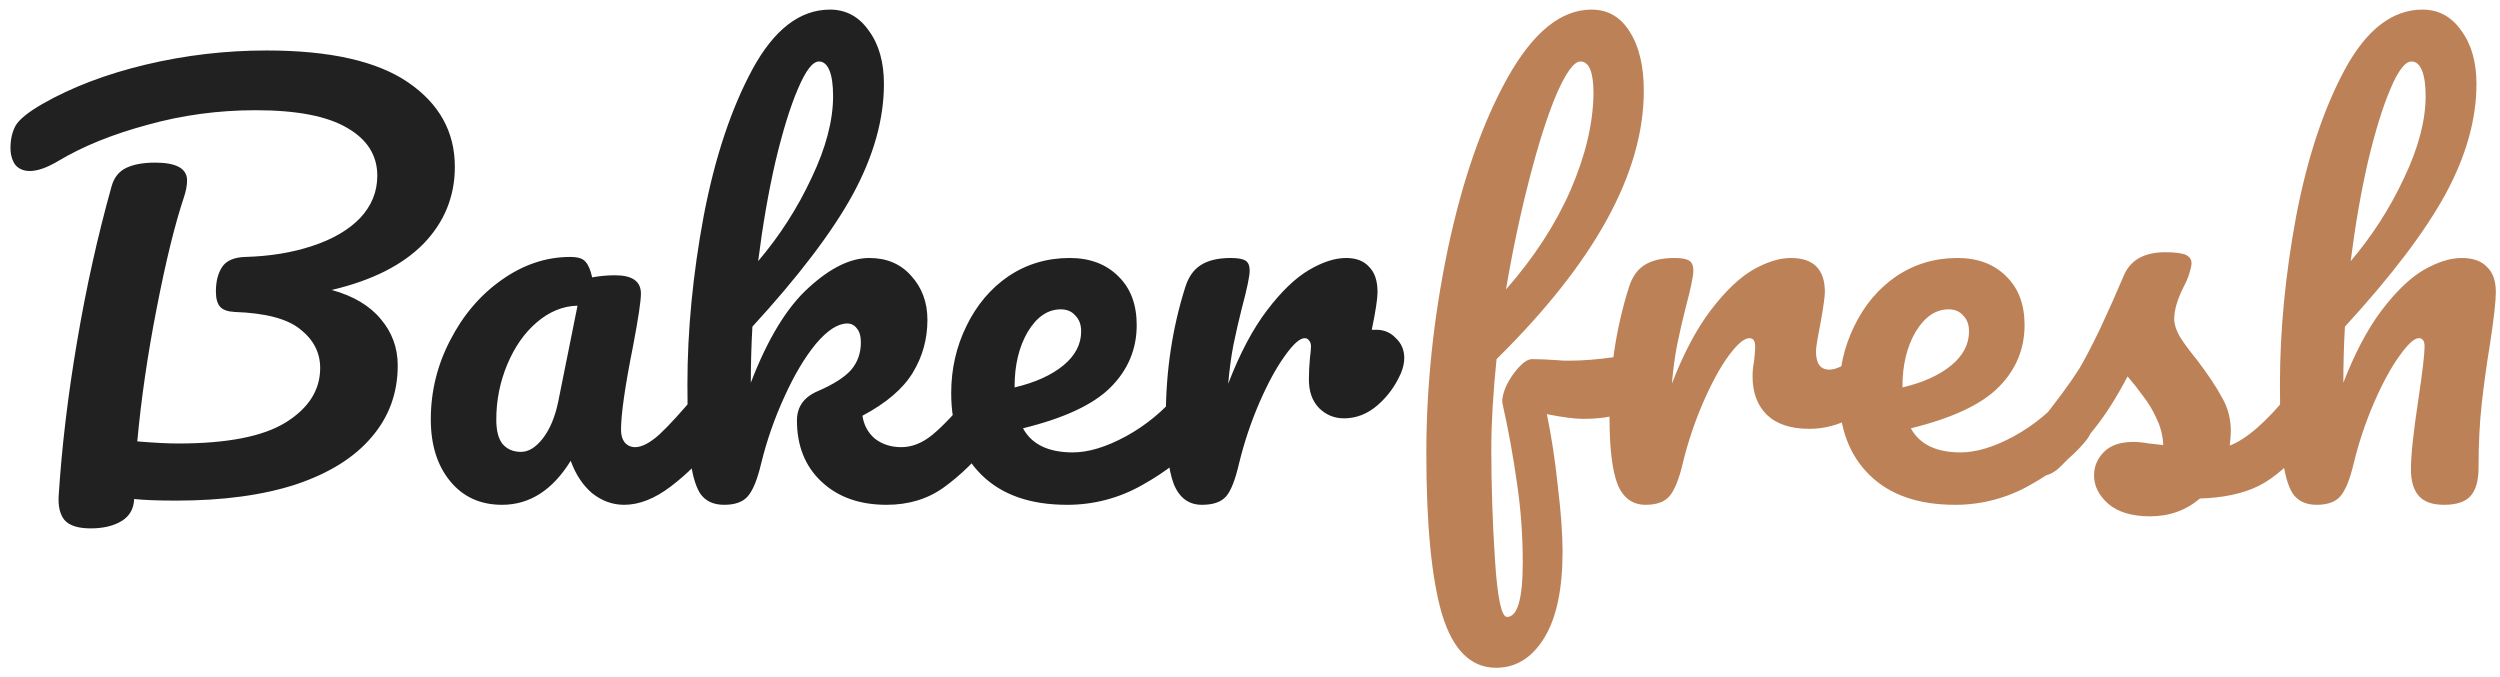
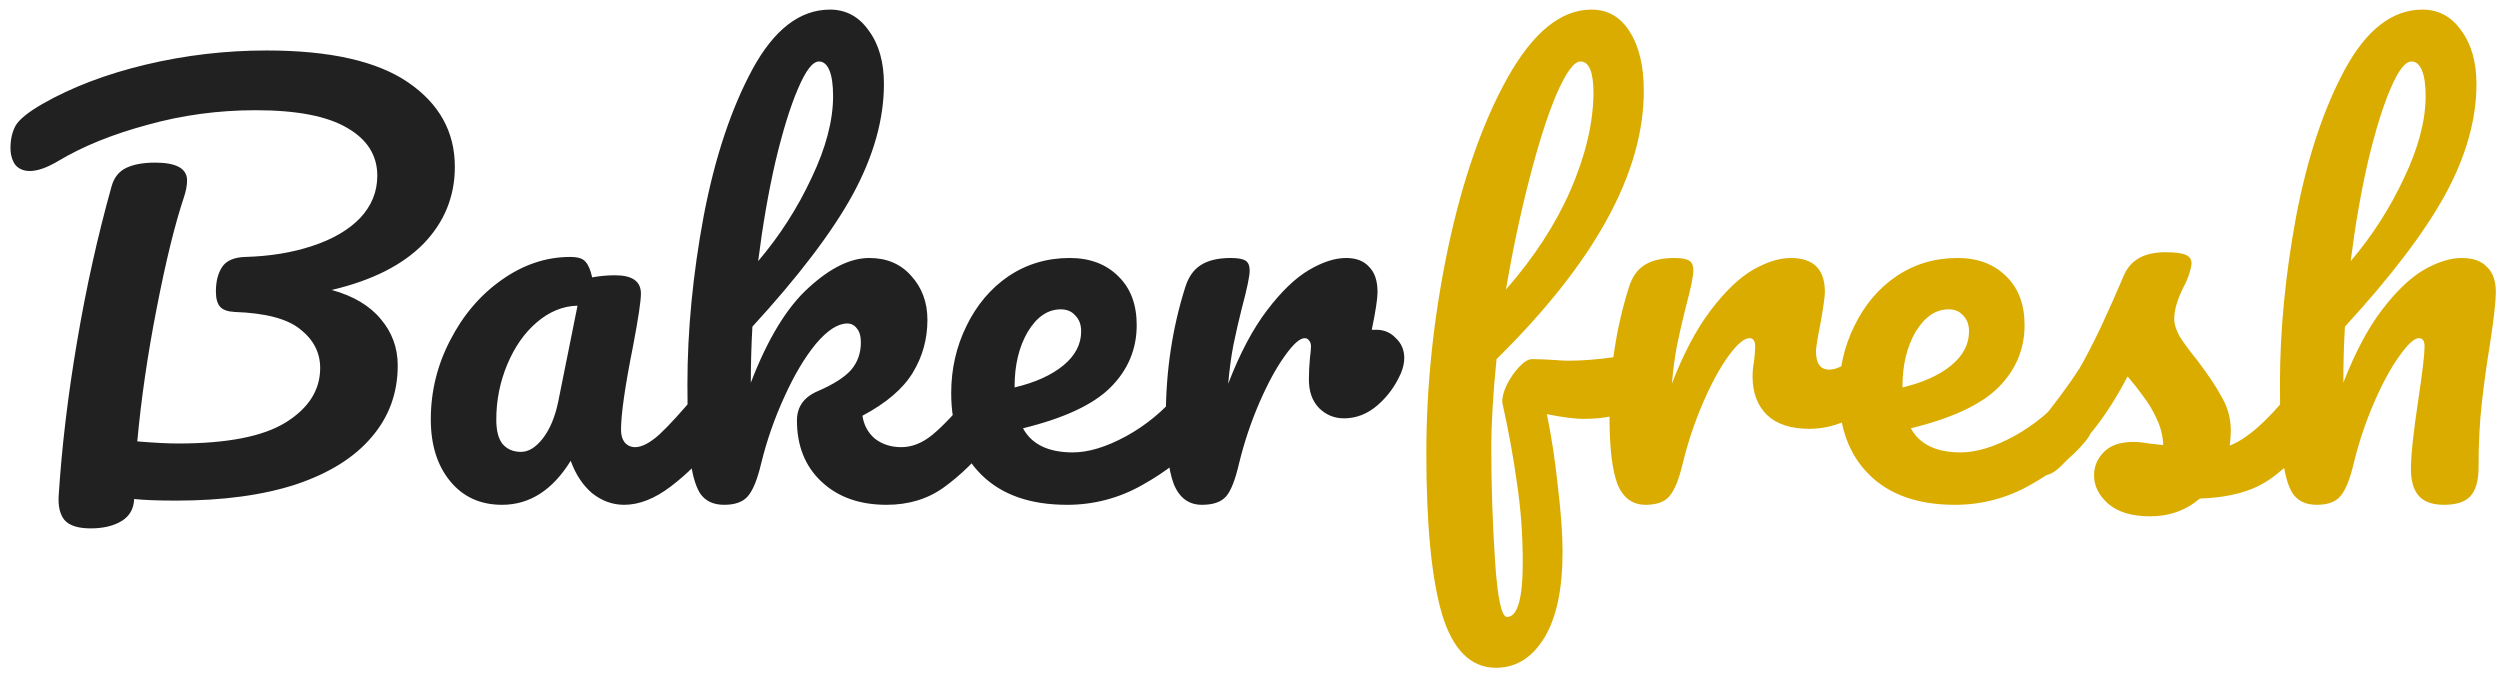
<svg xmlns="http://www.w3.org/2000/svg" width="229" height="62" viewBox="0 0 229 62" fill="none">
  <path d="M41.664 15.28c0 2.72-.96 5.072-2.88 7.056-1.92 1.952-4.72 3.36-8.4 4.224 1.984.544 3.488 1.44 4.512 2.688 1.024 1.216 1.536 2.624 1.536 4.224 0 2.528-.8 4.72-2.4 6.576-1.568 1.856-3.872 3.296-6.912 4.32-3.04.992-6.704 1.488-10.992 1.488-1.6 0-2.88-.048-3.84-.144-.032.896-.416 1.568-1.152 2.016-.736.448-1.68.672-2.832.672s-1.952-.256-2.4-.768c-.416-.512-.592-1.264-.528-2.256.288-4.48.848-9.168 1.68-14.064.832-4.928 1.888-9.68 3.168-14.256.224-.8.672-1.36 1.344-1.68.672-.32 1.552-.48 2.64-.48 1.952 0 2.928.544 2.928 1.632 0 .448-.096.96-.288 1.536-.832 2.496-1.664 5.888-2.496 10.176-.832 4.256-1.424 8.32-1.776 12.192 1.536.128 2.784.192 3.744.192 4.48 0 7.76-.64 9.84-1.92 2.112-1.312 3.168-2.976 3.168-4.992 0-1.408-.608-2.592-1.824-3.552-1.184-.96-3.184-1.488-6-1.584-.64-.032-1.088-.192-1.344-.48s-.384-.752-.384-1.392c0-.928.192-1.68.576-2.256.384-.576 1.088-.88 2.112-.912 2.272-.064 4.32-.4 6.144-1.008 1.856-.608 3.312-1.456 4.368-2.544 1.056-1.12 1.584-2.416 1.584-3.888 0-1.856-.912-3.312-2.736-4.368-1.824-1.088-4.624-1.632-8.4-1.632-3.424 0-6.736.448-9.936 1.344-3.2.864-5.92 1.968-8.16 3.312-1.024.608-1.888.912-2.592.912-.576 0-1.024-.192-1.344-.576-.288-.416-.432-.928-.432-1.536 0-.8.16-1.488.48-2.064.352-.576 1.168-1.232 2.448-1.968 2.688-1.536 5.84-2.736 9.456-3.6a47.545 47.545 0 0111.088-1.296c5.792 0 10.112.976 12.96 2.928 2.848 1.952 4.272 4.528 4.272 7.728zm4.325 30.96c-1.984 0-3.568-.72-4.752-2.16-1.184-1.44-1.776-3.328-1.776-5.664 0-2.56.592-4.976 1.776-7.248 1.184-2.304 2.752-4.144 4.704-5.52 1.984-1.408 4.08-2.112 6.288-2.112.704 0 1.168.144 1.392.432.256.256.464.736.624 1.44a11.27 11.27 0 012.112-.192c1.568 0 2.352.56 2.352 1.68 0 .672-.24 2.272-.72 4.8-.736 3.68-1.104 6.24-1.104 7.68 0 .48.112.864.336 1.152.256.288.576.432.96.432.608 0 1.344-.384 2.208-1.152.864-.8 2.032-2.08 3.504-3.84.384-.448.816-.672 1.296-.672.416 0 .736.192.96.576.256.384.384.912.384 1.584 0 1.28-.304 2.272-.912 2.976-1.312 1.632-2.704 3.008-4.176 4.128s-2.896 1.68-4.272 1.68c-1.056 0-2.032-.352-2.928-1.056-.864-.736-1.52-1.728-1.968-2.976-1.664 2.688-3.76 4.032-6.288 4.032zm1.728-4.848c.704 0 1.376-.416 2.016-1.248.64-.832 1.104-1.936 1.392-3.312L52.901 28c-1.344.032-2.592.544-3.744 1.536-1.12.96-2.016 2.24-2.688 3.84a13.005 13.005 0 00-1.008 5.088c0 .992.192 1.728.576 2.208.416.48.976.72 1.68.72zm42.66-6.096c.415 0 .735.192.96.576.255.384.383.912.383 1.584 0 1.28-.304 2.272-.912 2.976-1.44 1.76-2.896 3.168-4.368 4.224-1.472 1.056-3.216 1.584-5.232 1.584-2.464 0-4.448-.704-5.952-2.112C73.752 42.72 73 40.848 73 38.512c0-1.248.64-2.144 1.92-2.688 1.408-.608 2.416-1.248 3.024-1.92.608-.704.912-1.552.912-2.544 0-.576-.128-1.008-.384-1.296a1.047 1.047 0 00-.864-.432c-.864 0-1.824.624-2.88 1.872-1.024 1.248-1.984 2.864-2.88 4.848a33.875 33.875 0 00-2.112 6.048c-.352 1.504-.768 2.528-1.248 3.072-.448.512-1.168.768-2.16.768-.992 0-1.728-.352-2.208-1.056-.448-.736-.752-1.856-.912-3.36-.16-1.504-.24-3.712-.24-6.624 0-4.928.496-10.064 1.488-15.408 1.024-5.344 2.512-9.824 4.464-13.44C70.904 2.704 73.272.88 76.024.88c1.472 0 2.656.64 3.552 1.92.928 1.248 1.392 2.88 1.392 4.896 0 3.232-.944 6.592-2.832 10.08-1.888 3.456-4.96 7.504-9.216 12.144a89.201 89.201 0 00-.144 5.136c1.536-4 3.296-6.896 5.28-8.688 1.984-1.824 3.84-2.736 5.568-2.736 1.6 0 2.88.544 3.84 1.632.992 1.088 1.488 2.432 1.488 4.032 0 1.76-.448 3.376-1.344 4.848-.896 1.472-2.432 2.784-4.608 3.936.128.864.512 1.568 1.152 2.112.672.512 1.472.768 2.4.768.992 0 1.952-.384 2.88-1.152.928-.768 2.144-2.048 3.648-3.84.384-.448.816-.672 1.296-.672zM75.016 5.632c-.577 0-1.217.832-1.92 2.496-.705 1.632-1.393 3.856-2.065 6.672-.64 2.784-1.168 5.824-1.584 9.12a33.69 33.69 0 004.896-7.632c1.312-2.752 1.968-5.248 1.968-7.488 0-1.024-.112-1.808-.336-2.352-.224-.544-.544-.816-.96-.816zm34.242 29.664c.416 0 .736.192.96.576.256.384.384.912.384 1.584 0 1.28-.304 2.272-.912 2.976-1.184 1.44-2.864 2.768-5.04 3.984a13.783 13.783 0 01-6.912 1.824c-3.36 0-5.968-.912-7.824-2.736-1.856-1.824-2.784-4.32-2.784-7.488 0-2.208.464-4.256 1.392-6.144.928-1.92 2.208-3.44 3.84-4.56 1.664-1.12 3.536-1.68 5.616-1.68 1.856 0 3.344.56 4.464 1.68 1.12 1.088 1.68 2.576 1.68 4.464 0 2.208-.8 4.112-2.4 5.712-1.568 1.568-4.24 2.816-8.016 3.744.8 1.472 2.32 2.208 4.56 2.208 1.44 0 3.072-.496 4.896-1.488a16.468 16.468 0 004.8-3.984c.384-.448.816-.672 1.296-.672zm-12.096-6.96c-1.184 0-2.192.688-3.024 2.064-.8 1.376-1.2 3.04-1.2 4.992v.096c1.888-.448 3.376-1.12 4.464-2.016 1.088-.896 1.632-1.936 1.632-3.12 0-.608-.176-1.088-.528-1.44-.32-.384-.768-.576-1.344-.576zm28.924 1.872c.704 0 1.296.256 1.776.768.512.48.768 1.088.768 1.824 0 .416-.096.864-.288 1.344-.512 1.184-1.232 2.176-2.16 2.976-.928.8-1.952 1.2-3.072 1.2-.896 0-1.664-.32-2.304-.96-.608-.64-.912-1.504-.912-2.592 0-.608.032-1.264.096-1.968.064-.512.096-.864.096-1.056 0-.256-.064-.448-.192-.576a.456.456 0 00-.384-.192c-.448 0-1.056.544-1.824 1.632-.768 1.056-1.536 2.464-2.304 4.224a34.479 34.479 0 00-1.872 5.568c-.352 1.536-.752 2.56-1.2 3.072-.448.512-1.184.768-2.208.768-1.216 0-2.08-.64-2.592-1.92-.48-1.28-.72-3.328-.72-6.144 0-4.16.592-8.112 1.776-11.856.288-.928.752-1.6 1.392-2.016.672-.448 1.6-.672 2.784-.672.64 0 1.088.08 1.344.24.256.16.384.464.384.912 0 .512-.24 1.664-.72 3.456a73.65 73.65 0 00-.768 3.36c-.192.96-.352 2.144-.48 3.552 1.056-2.752 2.24-4.992 3.552-6.72 1.312-1.728 2.592-2.96 3.84-3.696 1.248-.736 2.384-1.104 3.408-1.104.928 0 1.632.272 2.112.816.512.512.768 1.28.768 2.304 0 .608-.176 1.76-.528 3.456h.432z" fill="#212121" />
-   <path d="M149.612 32.56c.896 0 1.344.672 1.344 2.016 0 2.528-1.984 3.792-5.952 3.792-.768 0-1.872-.144-3.312-.432.416 1.984.752 4.192 1.008 6.624.288 2.4.432 4.384.432 5.952 0 3.456-.56 6.096-1.68 7.92-1.12 1.824-2.592 2.736-4.416 2.736-2.304 0-3.952-1.632-4.944-4.896-.96-3.264-1.44-8.192-1.44-14.784 0-6.144.656-12.368 1.968-18.672 1.344-6.336 3.168-11.568 5.472-15.696 2.336-4.16 4.896-6.24 7.68-6.24 1.504 0 2.672.672 3.504 2.016.864 1.344 1.296 3.152 1.296 5.424 0 7.52-4.496 15.712-13.488 24.576-.32 3.136-.48 5.888-.48 8.256 0 3.296.112 6.672.336 10.128.224 3.488.592 5.232 1.104 5.232.96 0 1.44-1.664 1.44-4.992 0-2.496-.176-4.912-.528-7.248-.32-2.336-.768-4.8-1.344-7.392-.032-.416.096-.944.384-1.584.32-.64.704-1.2 1.152-1.68.448-.48.848-.72 1.2-.72.64 0 1.408.032 2.304.096.288.032.624.048 1.008.048 1.28 0 2.704-.112 4.272-.336.256-.032.528-.064.816-.096.288-.032.576-.048.864-.048zm-4.848-26.928c-.576 0-1.296.976-2.16 2.928-.832 1.952-1.664 4.544-2.496 7.776-.832 3.2-1.552 6.592-2.16 10.176 2.56-2.912 4.528-5.936 5.904-9.072 1.376-3.168 2.08-6.128 2.112-8.88 0-1.952-.4-2.928-1.2-2.928zm5.979 40.608c-1.216 0-2.08-.64-2.592-1.92-.48-1.28-.72-3.328-.72-6.144 0-4.16.592-8.112 1.776-11.856.288-.928.752-1.6 1.392-2.016.672-.448 1.6-.672 2.784-.672.64 0 1.088.08 1.344.24.256.16.384.464.384.912 0 .512-.24 1.664-.72 3.456a73.65 73.65 0 00-.768 3.36c-.192.96-.352 2.144-.48 3.552 1.056-2.752 2.24-4.992 3.552-6.72 1.312-1.728 2.592-2.96 3.84-3.696 1.28-.736 2.448-1.104 3.504-1.104 2.08 0 3.12 1.04 3.12 3.12 0 .416-.144 1.424-.432 3.024-.256 1.28-.384 2.08-.384 2.4 0 1.12.4 1.68 1.2 1.68.896 0 2.048-.704 3.456-2.112.416-.416.848-.624 1.296-.624.416 0 .736.192.96.576.256.352.384.832.384 1.44 0 1.184-.32 2.112-.96 2.784a13.323 13.323 0 01-3.168 2.4 7.855 7.855 0 01-3.792.96c-1.696 0-2.992-.432-3.888-1.296-.864-.864-1.296-2.032-1.296-3.504 0-.48.048-.96.144-1.44.064-.64.096-1.072.096-1.296 0-.512-.176-.768-.528-.768-.48 0-1.12.544-1.92 1.632-.768 1.056-1.536 2.464-2.304 4.224a34.479 34.479 0 00-1.872 5.568c-.352 1.504-.768 2.528-1.248 3.072-.448.512-1.168.768-2.16.768zm39.844-10.944c.416 0 .736.192.96.576.256.384.384.912.384 1.584 0 1.28-.304 2.272-.912 2.976-1.184 1.44-2.864 2.768-5.04 3.984a13.783 13.783 0 01-6.912 1.824c-3.36 0-5.968-.912-7.824-2.736-1.856-1.824-2.784-4.32-2.784-7.488 0-2.208.464-4.256 1.392-6.144.928-1.92 2.208-3.44 3.84-4.56 1.664-1.12 3.536-1.68 5.616-1.68 1.856 0 3.344.56 4.464 1.68 1.12 1.088 1.68 2.576 1.68 4.464 0 2.208-.8 4.112-2.4 5.712-1.568 1.568-4.24 2.816-8.016 3.744.8 1.472 2.32 2.208 4.56 2.208 1.44 0 3.072-.496 4.896-1.488a16.468 16.468 0 004.8-3.984c.384-.448.816-.672 1.296-.672zm-12.096-6.96c-1.184 0-2.192.688-3.024 2.064-.8 1.376-1.2 3.04-1.2 4.992v.096c1.888-.448 3.376-1.12 4.464-2.016 1.088-.896 1.632-1.936 1.632-3.12 0-.608-.176-1.088-.528-1.44-.32-.384-.768-.576-1.344-.576zm18.46 18.96c-1.664 0-2.944-.384-3.84-1.152-.864-.768-1.296-1.632-1.296-2.592 0-.832.304-1.552.912-2.16.608-.608 1.504-.912 2.688-.912.416 0 .896.048 1.44.144l1.296.144a5.92 5.92 0 00-.576-2.352c-.32-.736-.736-1.44-1.248-2.112a26.103 26.103 0 00-1.44-1.824c-.992 1.888-1.984 3.456-2.976 4.704a33.09 33.09 0 01-3.168 3.552c-.576.576-1.184.864-1.824.864-.512 0-.928-.176-1.248-.528-.32-.384-.48-.848-.48-1.392 0-.64.224-1.232.672-1.776l.624-.768c1.76-2.176 3.088-3.968 3.984-5.376.544-.928 1.184-2.16 1.92-3.696a137.473 137.473 0 002.16-4.848c.608-1.408 1.872-2.112 3.792-2.112.896 0 1.52.08 1.872.24.352.16.528.416.528.768 0 .192-.064.496-.192.912a6.937 6.937 0 01-.528 1.248c-.576 1.152-.864 2.128-.864 2.928 0 .48.16 1.008.48 1.584.352.576.88 1.296 1.584 2.16 1.024 1.344 1.792 2.496 2.304 3.456.544.928.816 1.952.816 3.072 0 .32-.032.768-.096 1.344 1.568-.608 3.408-2.224 5.52-4.848.384-.448.816-.672 1.296-.672.416 0 .736.192.96.576.256.384.384.912.384 1.584 0 1.216-.304 2.208-.912 2.976-1.6 1.984-3.136 3.344-4.608 4.08-1.44.704-3.232 1.088-5.376 1.152-1.28 1.088-2.8 1.632-4.56 1.632zm28.548-23.664c1.024 0 1.792.272 2.304.816.544.512.816 1.28.816 2.304 0 .832-.176 2.4-.528 4.704-.32 1.952-.576 3.808-.768 5.568-.192 1.728-.288 3.664-.288 5.808 0 1.216-.256 2.096-.768 2.64-.48.512-1.28.768-2.4.768-1.056 0-1.824-.272-2.304-.816-.48-.544-.72-1.36-.72-2.448 0-1.28.224-3.392.672-6.336.384-2.56.576-4.192.576-4.896 0-.512-.176-.768-.528-.768-.416 0-1.008.544-1.776 1.632-.768 1.056-1.536 2.464-2.304 4.224a34.479 34.479 0 00-1.872 5.568c-.352 1.504-.768 2.528-1.248 3.072-.448.512-1.168.768-2.16.768-.992 0-1.728-.352-2.208-1.056-.448-.736-.752-1.856-.912-3.36-.16-1.504-.24-3.712-.24-6.624 0-4.928.496-10.064 1.488-15.408 1.024-5.344 2.512-9.824 4.464-13.44 1.984-3.648 4.352-5.472 7.104-5.472 1.472 0 2.656.64 3.552 1.92.928 1.248 1.392 2.88 1.392 4.896 0 3.232-.944 6.592-2.832 10.08-1.888 3.456-4.96 7.504-9.216 12.144a89.201 89.201 0 00-.144 5.136c1.056-2.72 2.224-4.928 3.504-6.624 1.312-1.728 2.592-2.96 3.84-3.696 1.28-.736 2.448-1.104 3.504-1.104zm-4.608-18c-.576 0-1.216.832-1.92 2.496-.704 1.632-1.392 3.856-2.064 6.672-.64 2.784-1.168 5.824-1.584 9.12a33.69 33.69 0 004.896-7.632c1.312-2.752 1.968-5.248 1.968-7.488 0-1.024-.112-1.808-.336-2.352-.224-.544-.544-.816-.96-.816z" fill="#BC8157" />
+   <path d="M149.612 32.56c.896 0 1.344.672 1.344 2.016 0 2.528-1.984 3.792-5.952 3.792-.768 0-1.872-.144-3.312-.432.416 1.984.752 4.192 1.008 6.624.288 2.4.432 4.384.432 5.952 0 3.456-.56 6.096-1.68 7.92-1.12 1.824-2.592 2.736-4.416 2.736-2.304 0-3.952-1.632-4.944-4.896-.96-3.264-1.44-8.192-1.44-14.784 0-6.144.656-12.368 1.968-18.672 1.344-6.336 3.168-11.568 5.472-15.696 2.336-4.16 4.896-6.24 7.68-6.24 1.504 0 2.672.672 3.504 2.016.864 1.344 1.296 3.152 1.296 5.424 0 7.52-4.496 15.712-13.488 24.576-.32 3.136-.48 5.888-.48 8.256 0 3.296.112 6.672.336 10.128.224 3.488.592 5.232 1.104 5.232.96 0 1.44-1.664 1.44-4.992 0-2.496-.176-4.912-.528-7.248-.32-2.336-.768-4.8-1.344-7.392-.032-.416.096-.944.384-1.584.32-.64.704-1.2 1.152-1.68.448-.48.848-.72 1.2-.72.64 0 1.408.032 2.304.096.288.032.624.048 1.008.048 1.28 0 2.704-.112 4.272-.336.256-.032.528-.064.816-.096.288-.032.576-.048.864-.048zm-4.848-26.928c-.576 0-1.296.976-2.16 2.928-.832 1.952-1.664 4.544-2.496 7.776-.832 3.2-1.552 6.592-2.16 10.176 2.56-2.912 4.528-5.936 5.904-9.072 1.376-3.168 2.08-6.128 2.112-8.88 0-1.952-.4-2.928-1.2-2.928zm5.979 40.608c-1.216 0-2.08-.64-2.592-1.92-.48-1.28-.72-3.328-.72-6.144 0-4.16.592-8.112 1.776-11.856.288-.928.752-1.6 1.392-2.016.672-.448 1.6-.672 2.784-.672.64 0 1.088.08 1.344.24.256.16.384.464.384.912 0 .512-.24 1.664-.72 3.456a73.65 73.65 0 00-.768 3.36c-.192.96-.352 2.144-.48 3.552 1.056-2.752 2.24-4.992 3.552-6.72 1.312-1.728 2.592-2.96 3.84-3.696 1.28-.736 2.448-1.104 3.504-1.104 2.08 0 3.12 1.04 3.12 3.12 0 .416-.144 1.424-.432 3.024-.256 1.28-.384 2.08-.384 2.4 0 1.12.4 1.68 1.2 1.68.896 0 2.048-.704 3.456-2.112.416-.416.848-.624 1.296-.624.416 0 .736.192.96.576.256.352.384.832.384 1.44 0 1.184-.32 2.112-.96 2.784a13.323 13.323 0 01-3.168 2.4 7.855 7.855 0 01-3.792.96c-1.696 0-2.992-.432-3.888-1.296-.864-.864-1.296-2.032-1.296-3.504 0-.48.048-.96.144-1.44.064-.64.096-1.072.096-1.296 0-.512-.176-.768-.528-.768-.48 0-1.12.544-1.92 1.632-.768 1.056-1.536 2.464-2.304 4.224a34.479 34.479 0 00-1.872 5.568c-.352 1.504-.768 2.528-1.248 3.072-.448.512-1.168.768-2.16.768zm39.844-10.944c.416 0 .736.192.96.576.256.384.384.912.384 1.584 0 1.28-.304 2.272-.912 2.976-1.184 1.44-2.864 2.768-5.04 3.984a13.783 13.783 0 01-6.912 1.824c-3.36 0-5.968-.912-7.824-2.736-1.856-1.824-2.784-4.32-2.784-7.488 0-2.208.464-4.256 1.392-6.144.928-1.92 2.208-3.44 3.84-4.56 1.664-1.12 3.536-1.68 5.616-1.68 1.856 0 3.344.56 4.464 1.68 1.12 1.088 1.68 2.576 1.68 4.464 0 2.208-.8 4.112-2.4 5.712-1.568 1.568-4.24 2.816-8.016 3.744.8 1.472 2.32 2.208 4.56 2.208 1.44 0 3.072-.496 4.896-1.488a16.468 16.468 0 004.8-3.984c.384-.448.816-.672 1.296-.672zm-12.096-6.96c-1.184 0-2.192.688-3.024 2.064-.8 1.376-1.2 3.04-1.2 4.992v.096c1.888-.448 3.376-1.12 4.464-2.016 1.088-.896 1.632-1.936 1.632-3.12 0-.608-.176-1.088-.528-1.44-.32-.384-.768-.576-1.344-.576zm18.46 18.96c-1.664 0-2.944-.384-3.84-1.152-.864-.768-1.296-1.632-1.296-2.592 0-.832.304-1.552.912-2.16.608-.608 1.504-.912 2.688-.912.416 0 .896.048 1.44.144l1.296.144a5.92 5.92 0 00-.576-2.352c-.32-.736-.736-1.44-1.248-2.112a26.103 26.103 0 00-1.44-1.824c-.992 1.888-1.984 3.456-2.976 4.704a33.09 33.09 0 01-3.168 3.552c-.576.576-1.184.864-1.824.864-.512 0-.928-.176-1.248-.528-.32-.384-.48-.848-.48-1.392 0-.64.224-1.232.672-1.776l.624-.768c1.76-2.176 3.088-3.968 3.984-5.376.544-.928 1.184-2.16 1.92-3.696a137.473 137.473 0 002.16-4.848c.608-1.408 1.872-2.112 3.792-2.112.896 0 1.52.08 1.872.24.352.16.528.416.528.768 0 .192-.064.496-.192.912a6.937 6.937 0 01-.528 1.248c-.576 1.152-.864 2.128-.864 2.928 0 .48.16 1.008.48 1.584.352.576.88 1.296 1.584 2.16 1.024 1.344 1.792 2.496 2.304 3.456.544.928.816 1.952.816 3.072 0 .32-.032.768-.096 1.344 1.568-.608 3.408-2.224 5.52-4.848.384-.448.816-.672 1.296-.672.416 0 .736.192.96.576.256.384.384.912.384 1.584 0 1.216-.304 2.208-.912 2.976-1.6 1.984-3.136 3.344-4.608 4.08-1.44.704-3.232 1.088-5.376 1.152-1.28 1.088-2.8 1.632-4.56 1.632zm28.548-23.664c1.024 0 1.792.272 2.304.816.544.512.816 1.28.816 2.304 0 .832-.176 2.4-.528 4.704-.32 1.952-.576 3.808-.768 5.568-.192 1.728-.288 3.664-.288 5.808 0 1.216-.256 2.096-.768 2.64-.48.512-1.28.768-2.4.768-1.056 0-1.824-.272-2.304-.816-.48-.544-.72-1.36-.72-2.448 0-1.28.224-3.392.672-6.336.384-2.56.576-4.192.576-4.896 0-.512-.176-.768-.528-.768-.416 0-1.008.544-1.776 1.632-.768 1.056-1.536 2.464-2.304 4.224a34.479 34.479 0 00-1.872 5.568c-.352 1.504-.768 2.528-1.248 3.072-.448.512-1.168.768-2.16.768-.992 0-1.728-.352-2.208-1.056-.448-.736-.752-1.856-.912-3.36-.16-1.504-.24-3.712-.24-6.624 0-4.928.496-10.064 1.488-15.408 1.024-5.344 2.512-9.824 4.464-13.44 1.984-3.648 4.352-5.472 7.104-5.472 1.472 0 2.656.64 3.552 1.92.928 1.248 1.392 2.88 1.392 4.896 0 3.232-.944 6.592-2.832 10.08-1.888 3.456-4.96 7.504-9.216 12.144a89.201 89.201 0 00-.144 5.136c1.056-2.72 2.224-4.928 3.504-6.624 1.312-1.728 2.592-2.96 3.84-3.696 1.28-.736 2.448-1.104 3.504-1.104zm-4.608-18c-.576 0-1.216.832-1.92 2.496-.704 1.632-1.392 3.856-2.064 6.672-.64 2.784-1.168 5.824-1.584 9.12a33.69 33.69 0 004.896-7.632c1.312-2.752 1.968-5.248 1.968-7.488 0-1.024-.112-1.808-.336-2.352-.224-.544-.544-.816-.96-.816z" fill="#DAAC00" />
</svg>
